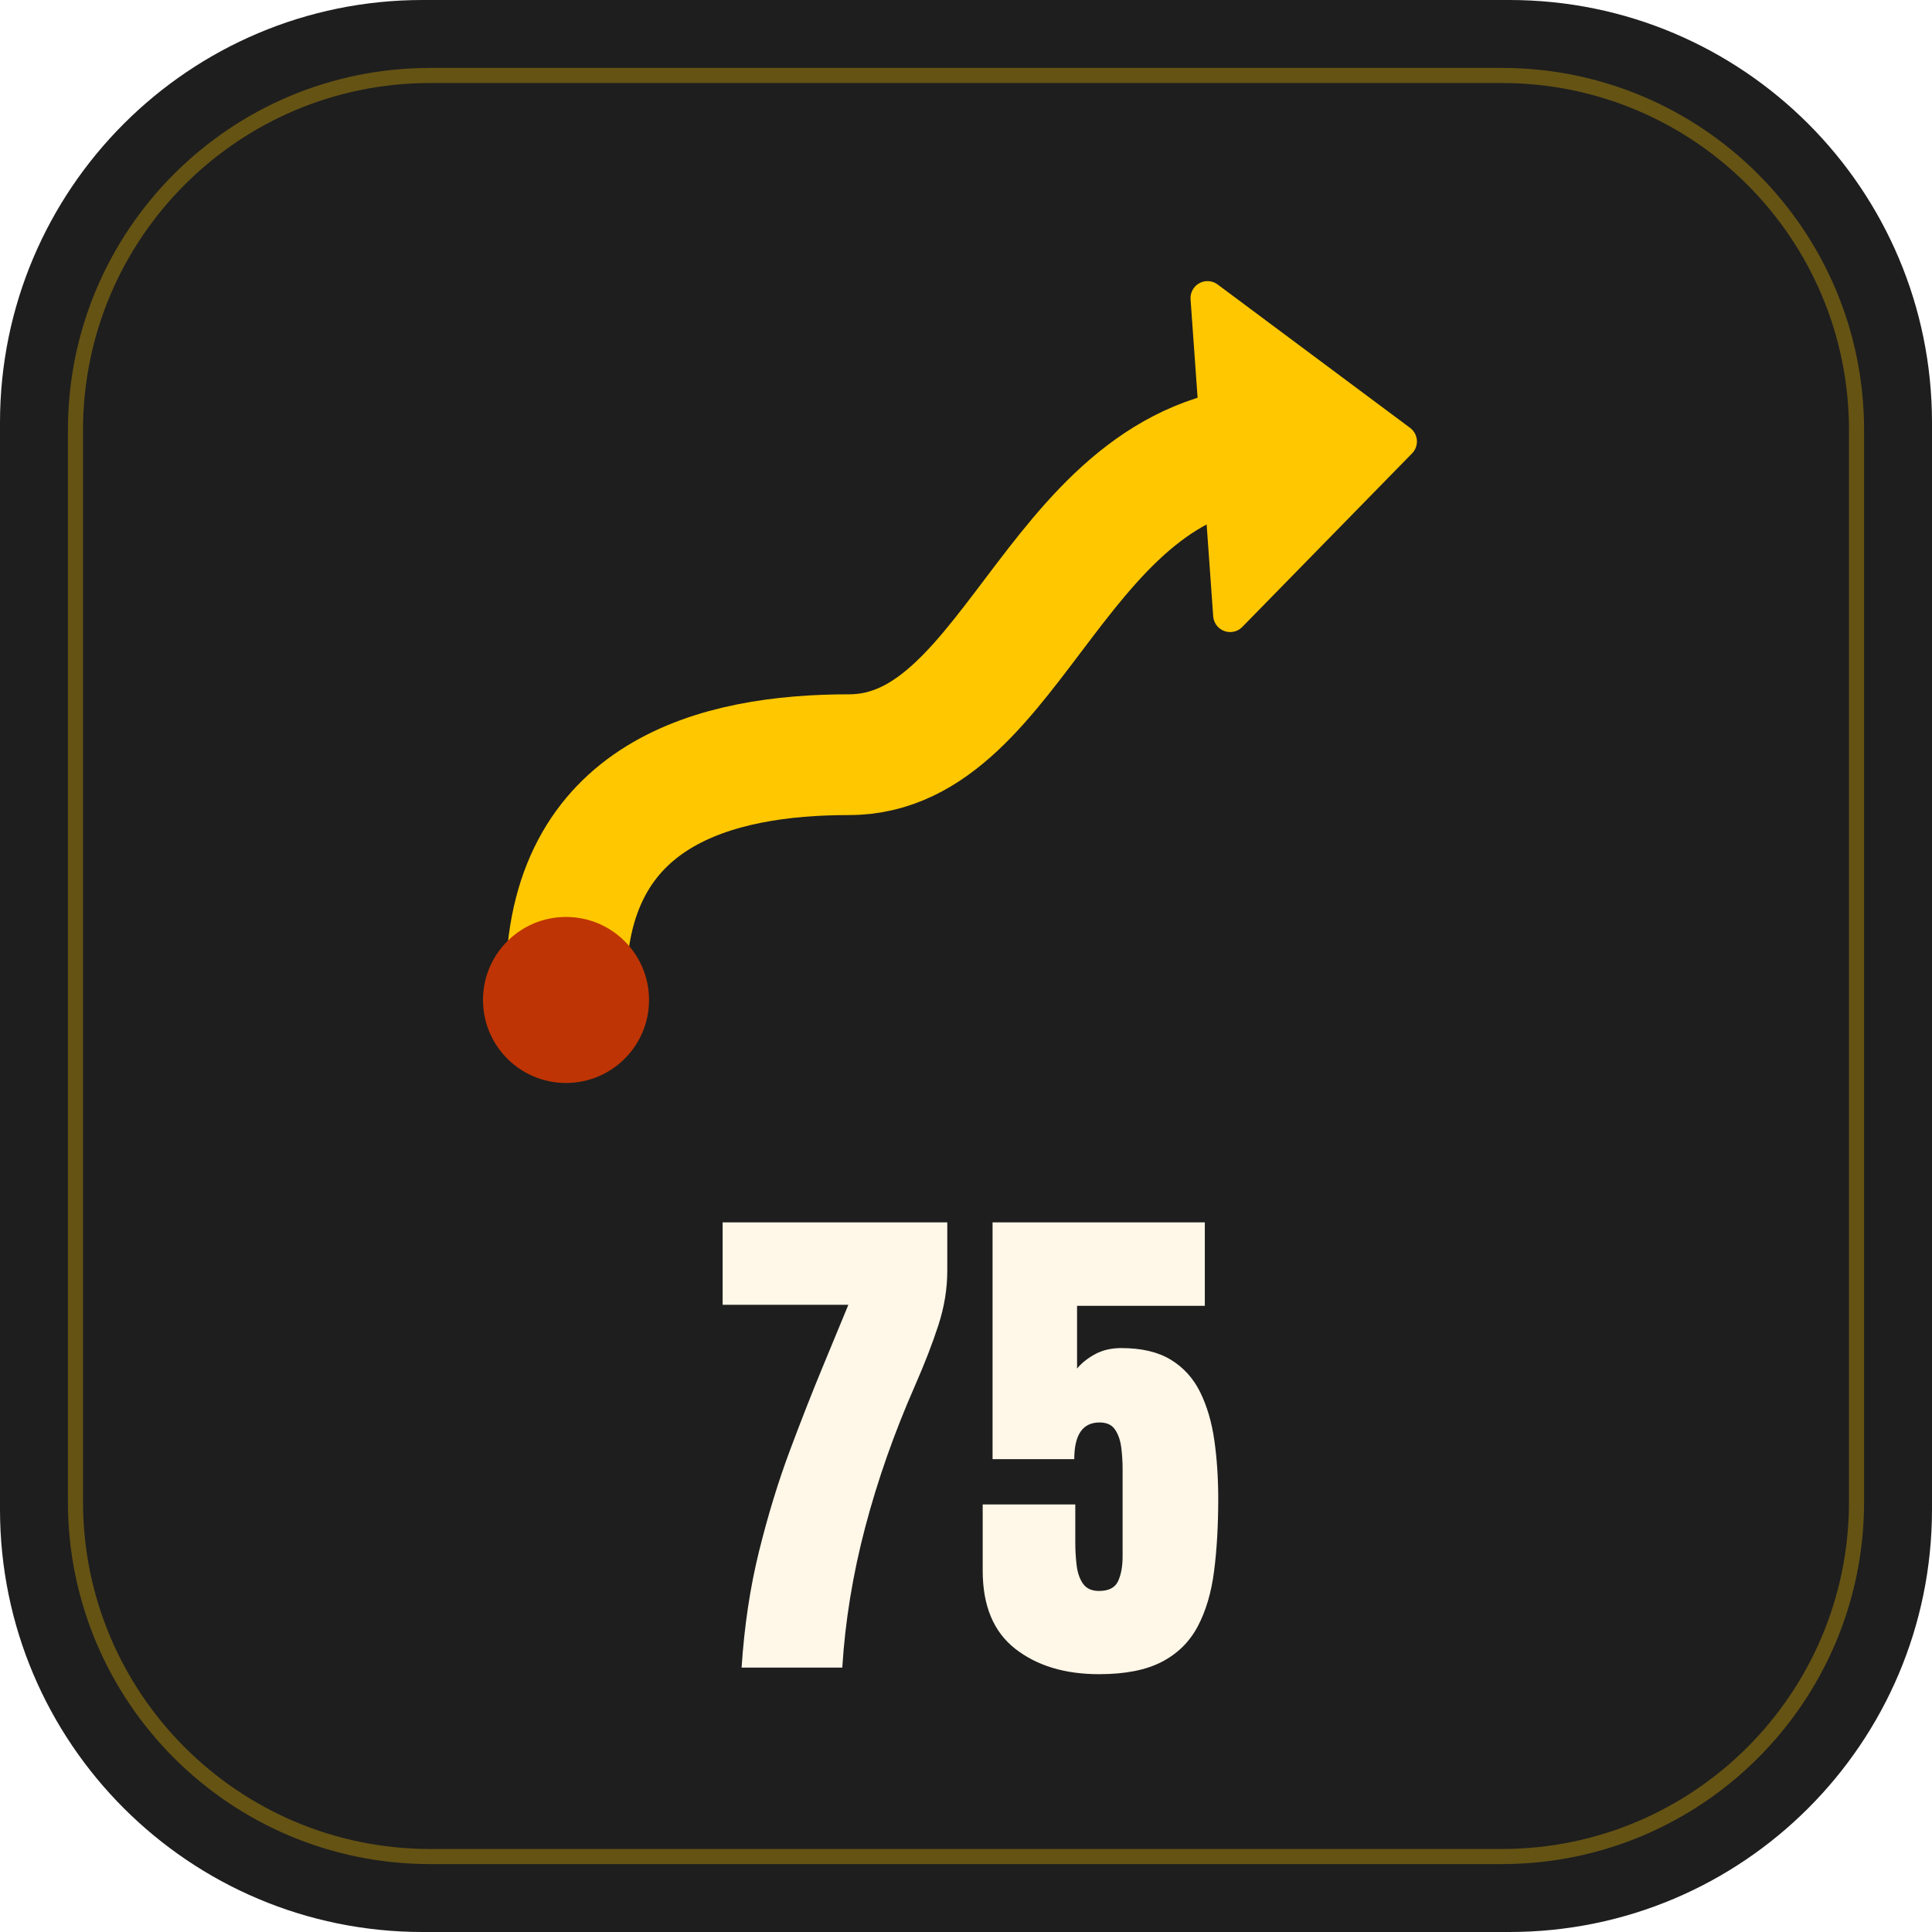
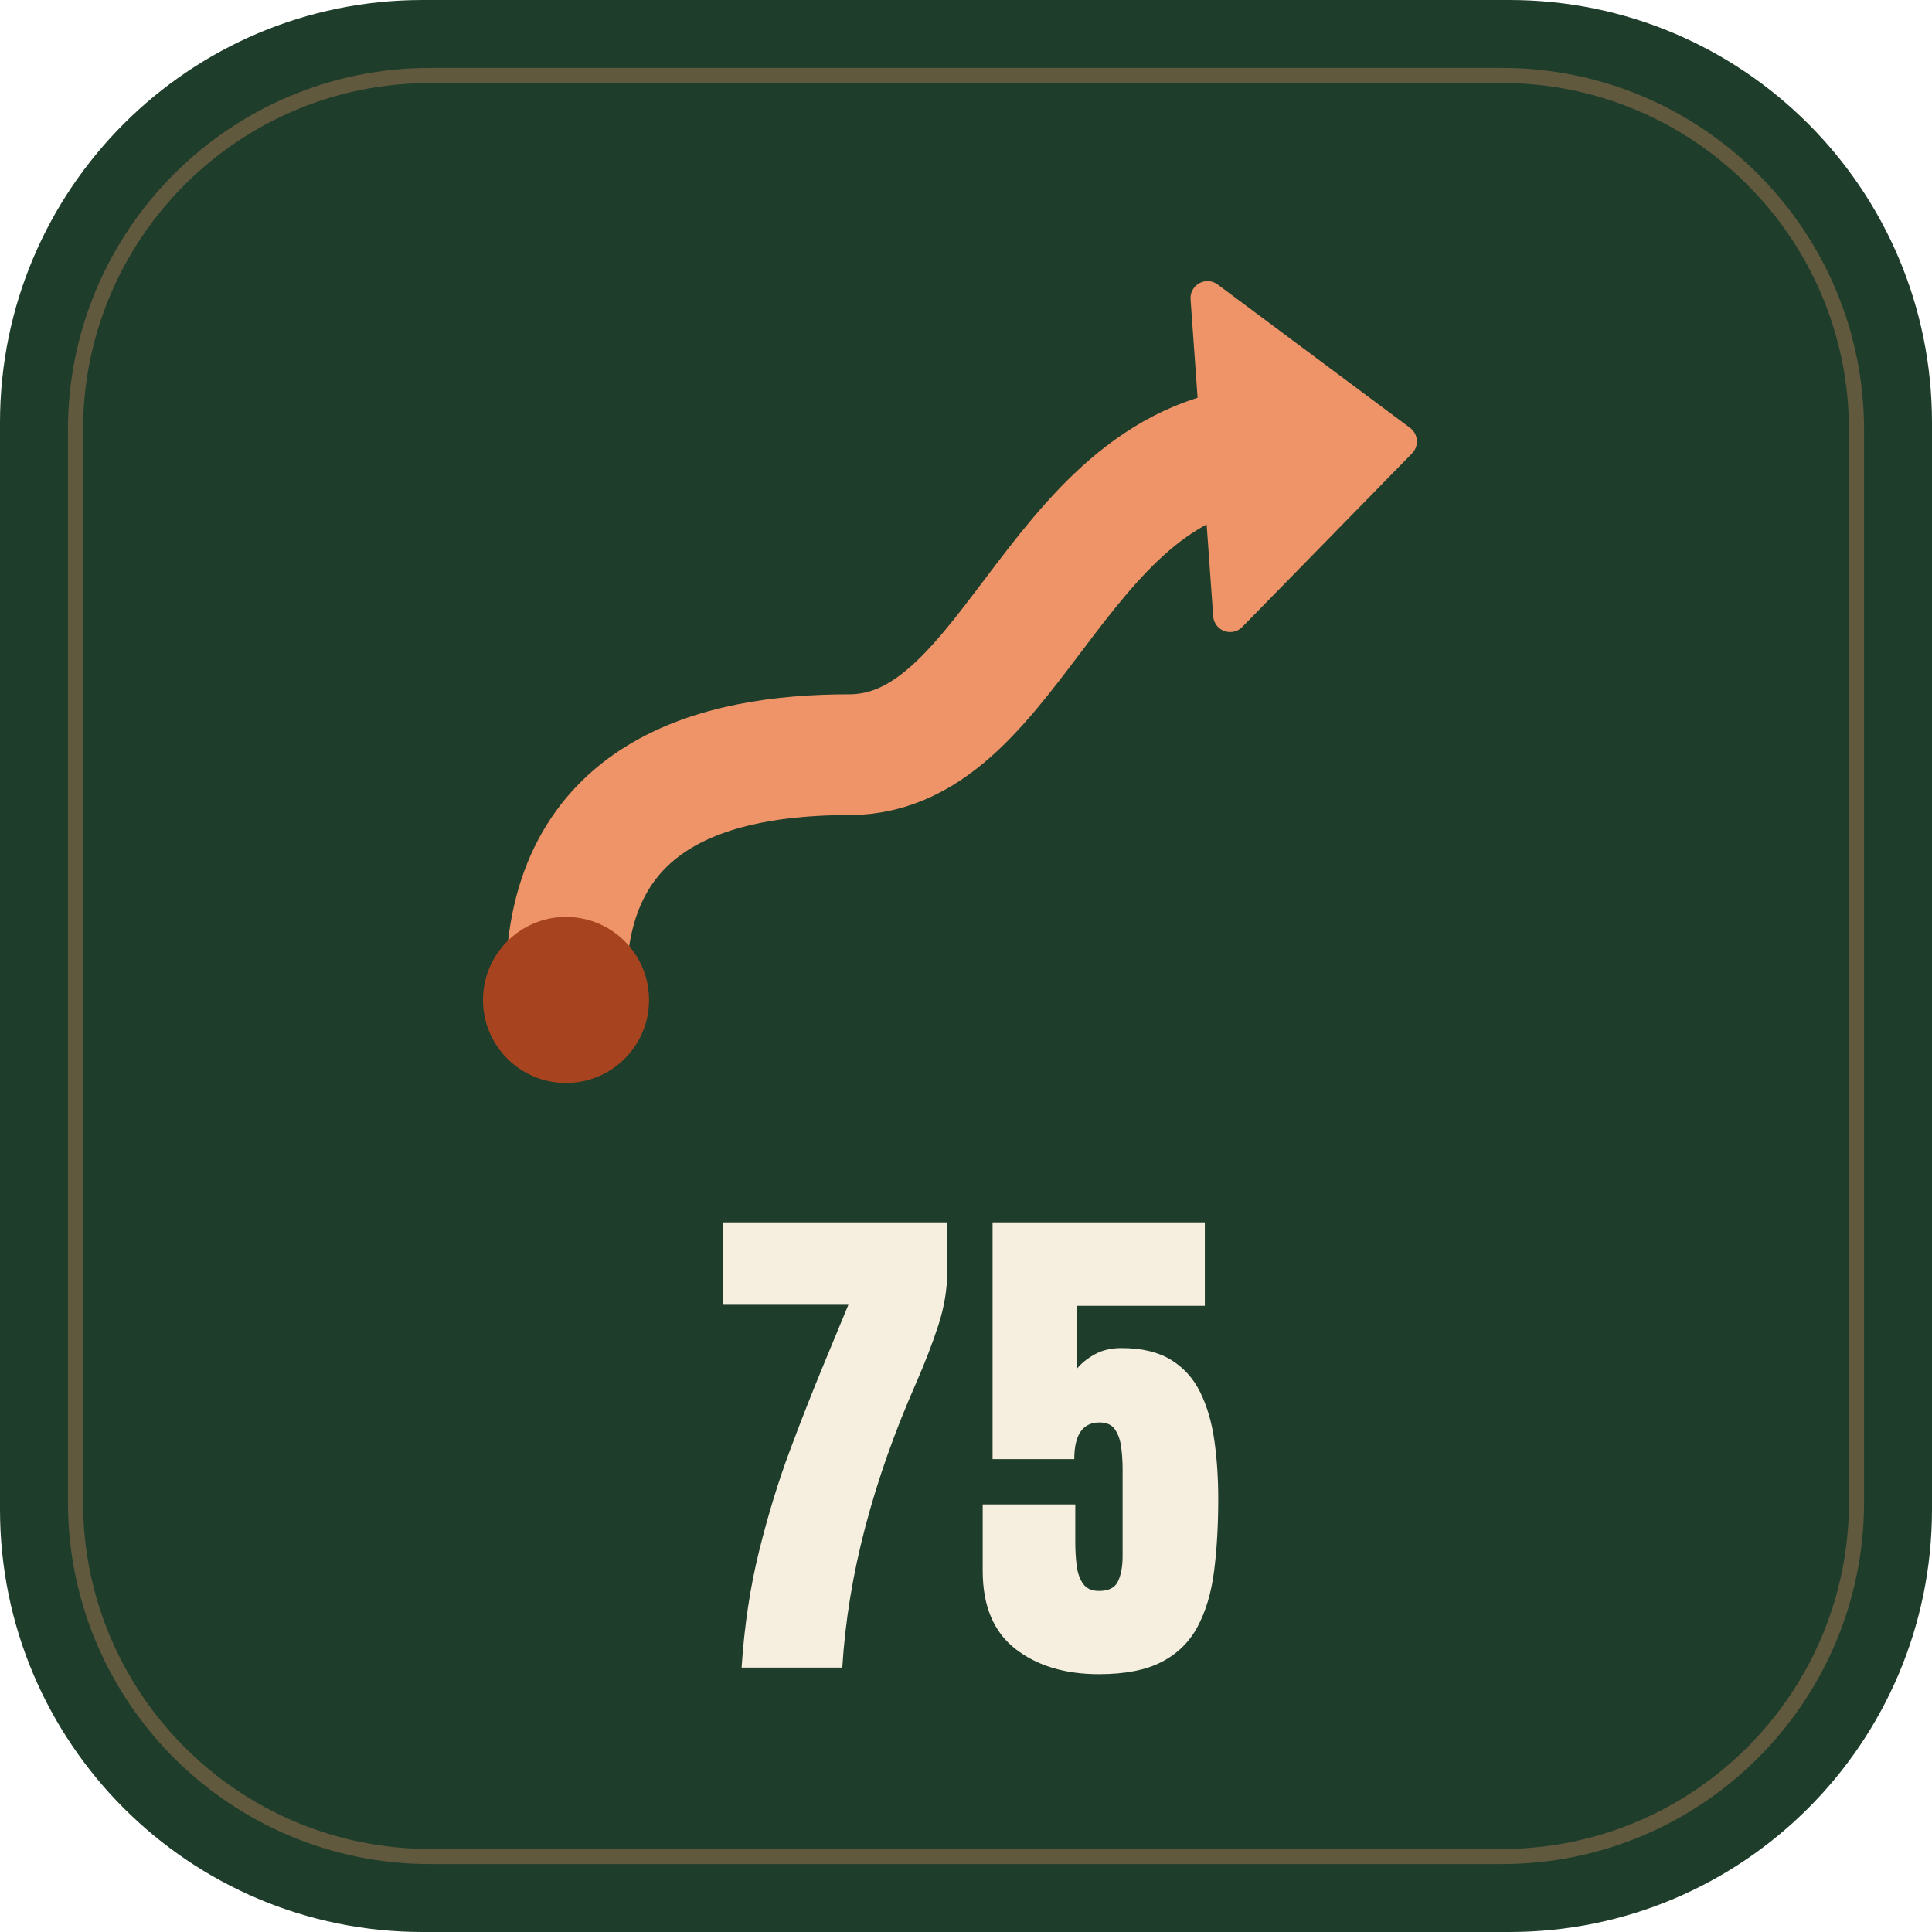
<svg xmlns="http://www.w3.org/2000/svg" viewBox="0 0 1024 1024" width="1024" height="1024">
-   <rect width="1024" height="1024" rx="224" fill="#1e1e1e" />
-   <rect x="40" y="40" width="944" height="944" rx="188" fill="none" stroke="#ffc700" stroke-opacity=".32" stroke-width="8" />
-   <path d="M300 522C300 420 380 400 450 400C540 400 560 236 680 236" stroke="#ffc700" stroke-width="64" stroke-linecap="round" fill="none" />
-   <path d="M640 158L742 234L652 326Z" fill="#ffc700" stroke="#ffc700" stroke-width="18" stroke-linejoin="round" />
-   <circle cx="300" cy="530" r="44" fill="#bf3404" />
-   <path fill="#fff7e8" d="M393.061 883.866Q395.207 850.88 402.314 822.184Q409.42 793.489 418.673 768.749Q427.925 744.009 436.507 723.359L449.648 691.58H383.005V647.866H502.077V673.611Q502.077 687.825 497.384 702.307Q492.691 716.789 485.048 734.22Q468.42 772.034 458.565 809.513Q448.709 846.991 446.43 883.866ZM582.532 887.352Q555.311 887.352 538.081 873.876Q520.85 860.4 520.85 832.509V797.377H569.927V817.625Q569.927 823.927 570.665 829.827Q571.402 835.727 574.084 839.482Q576.766 843.236 582.532 843.236Q590.175 843.236 592.589 838.074Q595.002 832.911 595.002 824.866V778.47Q595.002 772.705 594.265 767.073Q593.527 761.441 590.98 757.686Q588.432 753.932 582.8 753.932Q569.391 753.932 569.391 773.375H526.08V647.866H638.582V692.116H570.866V725.37Q574.352 721.08 580.319 717.794Q586.286 714.509 594.332 714.509Q610.423 714.509 620.547 720.677Q630.67 726.845 636.101 737.841Q641.532 748.836 643.61 763.318Q645.689 777.8 645.689 794.427Q645.689 815.748 643.476 832.844Q641.264 849.941 634.76 862.143Q628.257 874.345 615.719 880.849Q603.182 887.352 582.532 887.352Z" />
+   <rect width="1024" height="1024" rx="224" fill="#1F3D2B" />
+   <rect x="40" y="40" width="944" height="944" rx="188" fill="none" stroke="#EE9468" stroke-opacity=".32" stroke-width="8" />
+   <path d="M300 522C300 420 380 400 450 400C540 400 560 236 680 236" stroke="#EE9468" stroke-width="64" stroke-linecap="round" fill="none" />
+   <path d="M640 158L742 234L652 326Z" fill="#EE9468" stroke="#EE9468" stroke-width="18" stroke-linejoin="round" />
+   <circle cx="300" cy="530" r="44" fill="#A8431F" />
+   <path fill="#F6EEDF" d="M393.061 883.866Q395.207 850.88 402.314 822.184Q409.42 793.489 418.673 768.749Q427.925 744.009 436.507 723.359L449.648 691.58H383.005V647.866H502.077V673.611Q502.077 687.825 497.384 702.307Q492.691 716.789 485.048 734.22Q468.42 772.034 458.565 809.513Q448.709 846.991 446.43 883.866ZM582.532 887.352Q555.311 887.352 538.081 873.876Q520.85 860.4 520.85 832.509V797.377H569.927V817.625Q569.927 823.927 570.665 829.827Q571.402 835.727 574.084 839.482Q576.766 843.236 582.532 843.236Q590.175 843.236 592.589 838.074Q595.002 832.911 595.002 824.866V778.47Q595.002 772.705 594.265 767.073Q593.527 761.441 590.98 757.686Q588.432 753.932 582.8 753.932Q569.391 753.932 569.391 773.375H526.08V647.866H638.582V692.116H570.866V725.37Q574.352 721.08 580.319 717.794Q586.286 714.509 594.332 714.509Q610.423 714.509 620.547 720.677Q630.67 726.845 636.101 737.841Q641.532 748.836 643.61 763.318Q645.689 777.8 645.689 794.427Q645.689 815.748 643.476 832.844Q641.264 849.941 634.76 862.143Q628.257 874.345 615.719 880.849Q603.182 887.352 582.532 887.352Z" />
</svg>
